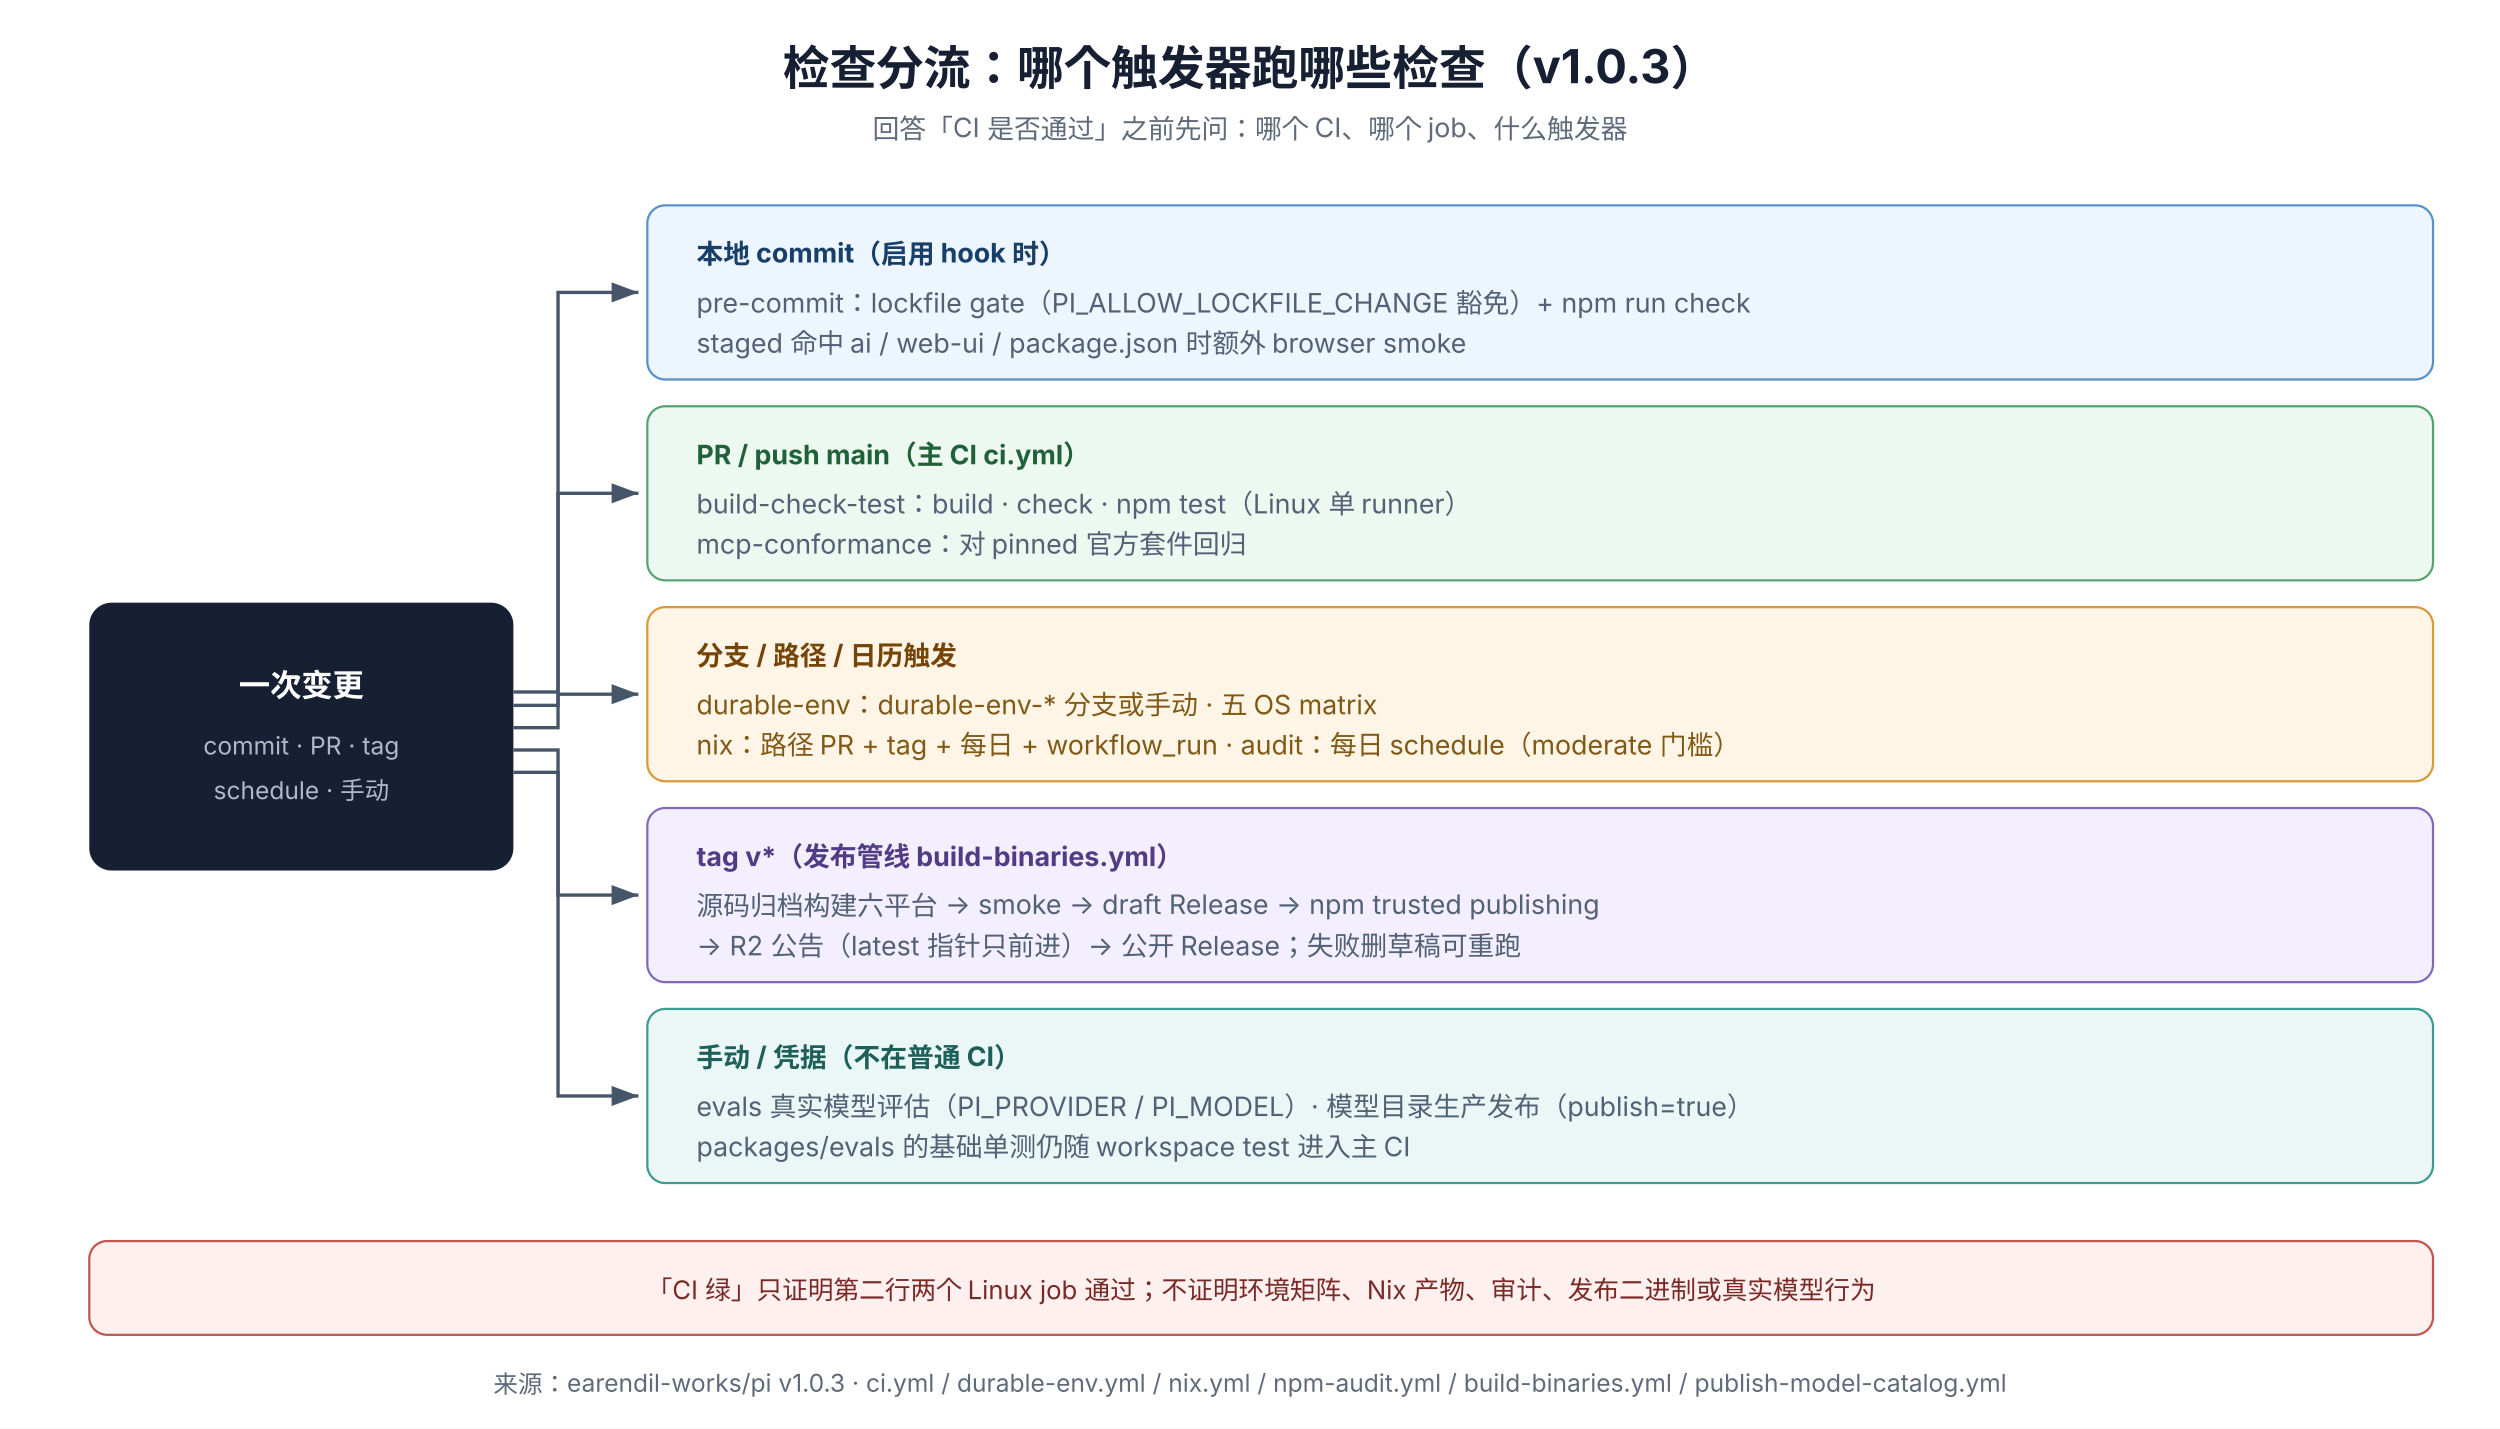
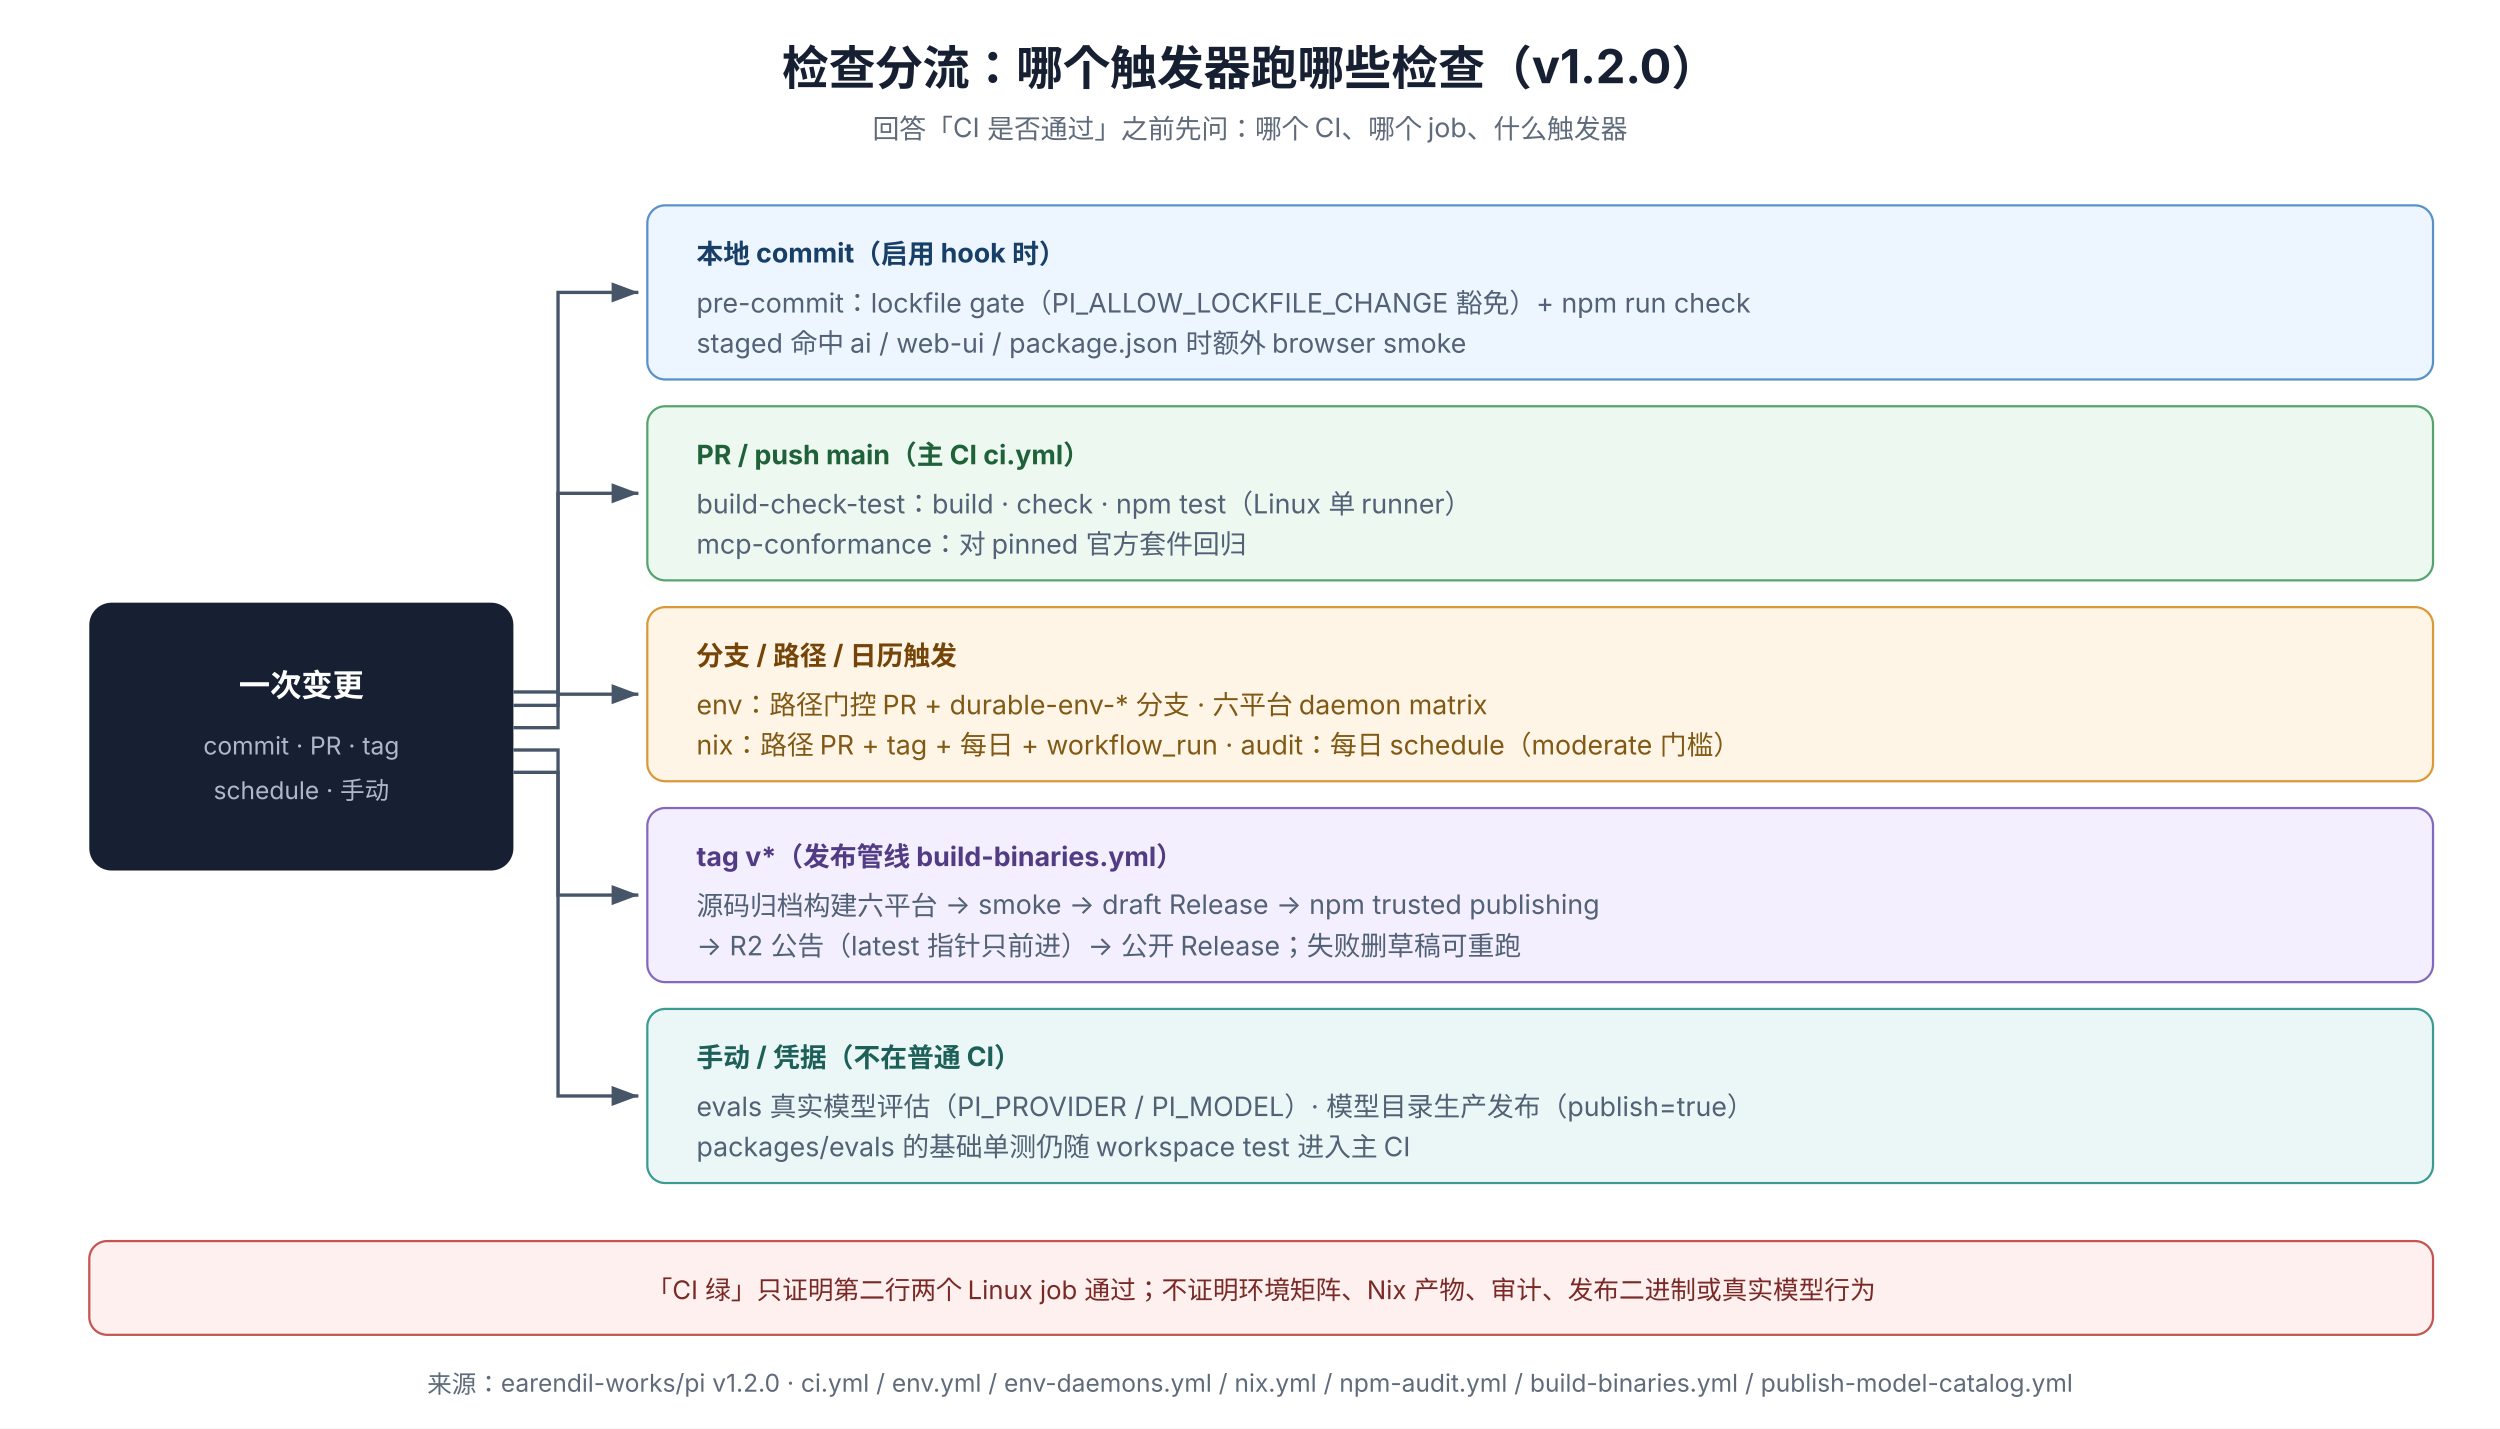
<svg xmlns="http://www.w3.org/2000/svg" width="1120" height="640" viewBox="0 0 1120 640" role="img" aria-labelledby="title desc" font-family="system-ui, -apple-system, 'PingFang SC', 'Noto Sans SC', sans-serif">
  <defs>
    <marker id="arrow" markerWidth="8" markerHeight="6" refX="8" refY="3" orient="auto">
      <path d="M0 0 L8 3 L0 6 Z" fill="#475569" />
    </marker>
  </defs>
  <rect width="1120" height="640" fill="#ffffff" />
-   <text x="560" y="38" text-anchor="middle" font-size="21" font-weight="700" fill="#172033">检查分流：哪个触发器跑哪些检查（v1.0.3）</text>
+   <text x="560" y="38" text-anchor="middle" font-size="21" font-weight="700" fill="#172033">检查分流：哪个触发器跑哪些检查（v1.2.0）</text>
  <text x="560" y="62" text-anchor="middle" font-size="12" fill="#5f6b7a">回答「CI 是否通过」之前先问：哪个 CI、哪个 job、什么触发器</text>
  <rect x="40" y="270" width="190" height="120" rx="10" fill="#172033" />
  <text x="135" y="312" text-anchor="middle" font-size="14" font-weight="700" fill="#ffffff">一次变更</text>
  <text x="135" y="338" text-anchor="middle" font-size="11" fill="#aeb9c8">commit · PR · tag</text>
  <text x="135" y="358" text-anchor="middle" font-size="11" fill="#aeb9c8">schedule · 手动</text>
  <g font-size="12">
    <rect x="290" y="92" width="800" height="78" rx="8" fill="#edf5ff" stroke="#5791c9" />
    <text x="312" y="118" font-weight="700" fill="#173f67">本地 commit（启用 hook 时）</text>
    <text x="312" y="140" fill="#526175">pre-commit：lockfile gate（PI_ALLOW_LOCKFILE_CHANGE 豁免）+ npm run check</text>
    <text x="312" y="158" fill="#526175">staged 命中 ai / web-ui / package.json 时额外 browser smoke</text>
    <rect x="290" y="182" width="800" height="78" rx="8" fill="#edf8f1" stroke="#55a36f" />
    <text x="312" y="208" font-weight="700" fill="#1f6139">PR / push main（主 CI ci.yml）</text>
    <text x="312" y="230" fill="#526175">build-check-test：build · check · npm test（Linux 单 runner）</text>
    <text x="312" y="248" fill="#526175">mcp-conformance：对 pinned 官方套件回归</text>
    <rect x="290" y="272" width="800" height="78" rx="8" fill="#fff5e6" stroke="#d99939" />
    <text x="312" y="298" font-weight="700" fill="#744408">分支 / 路径 / 日历触发</text>
-     <text x="312" y="320" fill="#805915">durable-env：durable-env-* 分支或手动 · 五 OS matrix</text>
+     <text x="312" y="320" fill="#805915">env：路径门控 PR + durable-env-* 分支 · 六平台 daemon matrix</text>
    <text x="312" y="338" fill="#805915">nix：路径 PR + tag + 每日 + workflow_run · audit：每日 schedule（moderate 门槛）</text>
    <rect x="290" y="362" width="800" height="78" rx="8" fill="#f3efff" stroke="#8269bd" />
    <text x="312" y="388" font-weight="700" fill="#513b85">tag v*（发布管线 build-binaries.yml）</text>
    <text x="312" y="410" fill="#526175">源码归档构建六平台 → smoke → draft Release → npm trusted publishing</text>
    <text x="312" y="428" fill="#526175">→ R2 公告（latest 指针只前进）→ 公开 Release；失败删草稿可重跑</text>
    <rect x="290" y="452" width="800" height="78" rx="8" fill="#eaf7f6" stroke="#3b9a91" />
    <text x="312" y="478" font-weight="700" fill="#1d5f59">手动 / 凭据（不在普通 CI）</text>
    <text x="312" y="500" fill="#526175">evals 真实模型评估（PI_PROVIDER / PI_MODEL）· 模型目录生产发布（publish=true）</text>
    <text x="312" y="518" fill="#526175">packages/evals 的基础单测仍随 workspace test 进入主 CI</text>
  </g>
  <path d="M230 310 H250 V131 H286" stroke="#475569" stroke-width="1.5" fill="none" marker-end="url(#arrow)" />
  <path d="M230 316 H250 V221 H286" stroke="#475569" stroke-width="1.5" fill="none" marker-end="url(#arrow)" />
  <path d="M230 326 H250 V311 H286" stroke="#475569" stroke-width="1.5" fill="none" marker-end="url(#arrow)" />
  <path d="M230 336 H250 V401 H286" stroke="#475569" stroke-width="1.5" fill="none" marker-end="url(#arrow)" />
  <path d="M230 346 H250 V491 H286" stroke="#475569" stroke-width="1.5" fill="none" marker-end="url(#arrow)" />
  <rect x="40" y="556" width="1050" height="42" rx="8" fill="#fdf0ef" stroke="#c25550" />
  <text x="565" y="582" text-anchor="middle" font-size="11.5" fill="#7a2a26">「CI 绿」只证明第二行两个 Linux job 通过；不证明环境矩阵、Nix 产物、审计、发布二进制或真实模型行为</text>
-   <text x="560" y="624" text-anchor="middle" font-size="11" fill="#5f6b7a">来源：earendil-works/pi v1.0.3 · ci.yml / durable-env.yml / nix.yml / npm-audit.yml / build-binaries.yml / publish-model-catalog.yml</text>
+   <text x="560" y="624" text-anchor="middle" font-size="11" fill="#5f6b7a">来源：earendil-works/pi v1.2.0 · ci.yml / env.yml / env-daemons.yml / nix.yml / npm-audit.yml / build-binaries.yml / publish-model-catalog.yml</text>
</svg>
